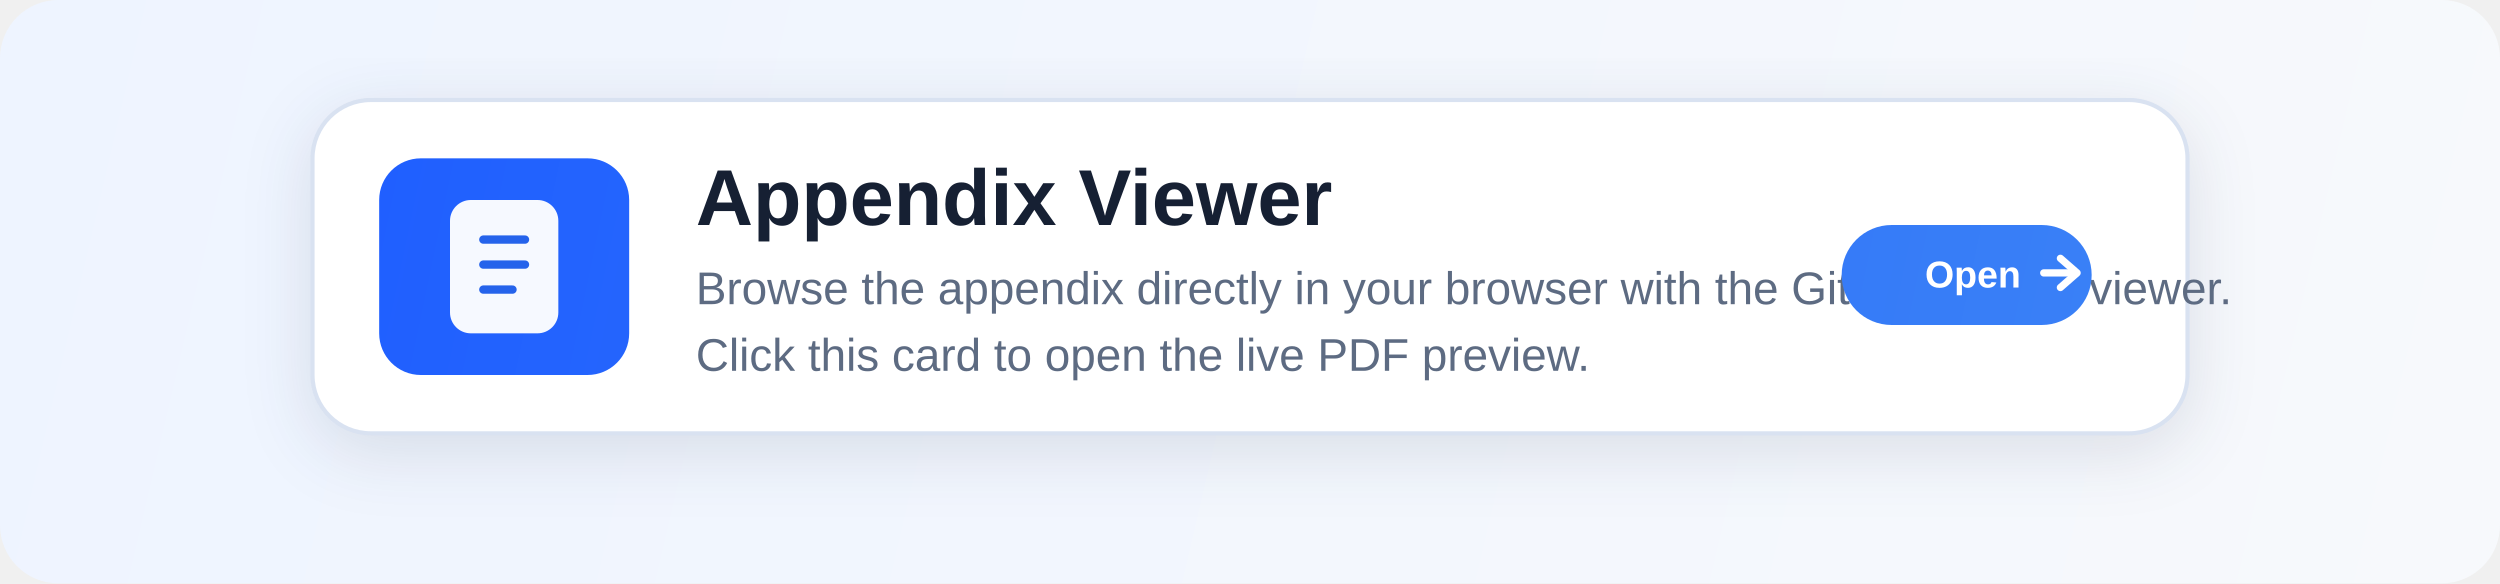
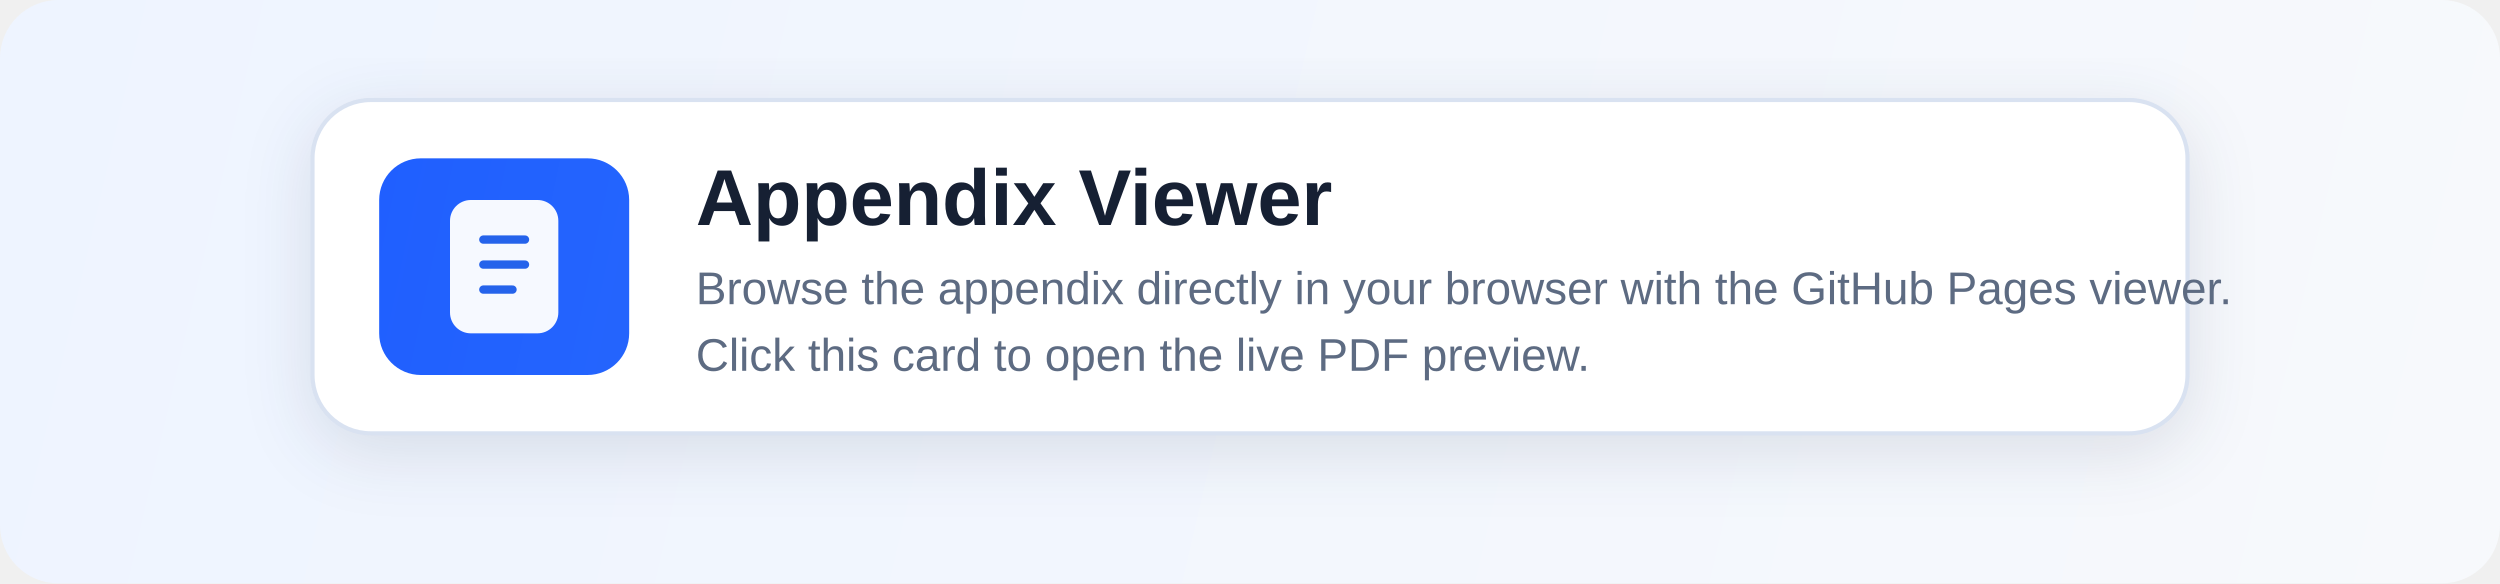
<svg xmlns="http://www.w3.org/2000/svg" width="1200" height="280" viewBox="0 0 1200 280" fill="none">
  <defs>
    <linearGradient id="bg" x1="0" y1="0" x2="1200" y2="280" gradientUnits="userSpaceOnUse">
      <stop stop-color="#EEF4FF" />
      <stop offset="1" stop-color="#F7F9FC" />
    </linearGradient>
    <linearGradient id="accent" x1="160" y1="48" x2="1040" y2="232" gradientUnits="userSpaceOnUse">
      <stop stop-color="#1F5EFF" />
      <stop offset="1" stop-color="#3B82F6" />
    </linearGradient>
    <filter id="shadow" x="118" y="28" width="964" height="224" filterUnits="userSpaceOnUse" color-interpolation-filters="sRGB">
      <feFlood flood-opacity="0" result="BackgroundImageFix" />
      <feColorMatrix in="SourceAlpha" type="matrix" values="0 0 0 0 0 0 0 0 0 0 0 0 0 0 0 0 0 0 127 0" result="hardAlpha" />
      <feOffset dy="8" />
      <feGaussianBlur stdDeviation="16" />
      <feColorMatrix type="matrix" values="0 0 0 0 0.086 0 0 0 0 0.149 0 0 0 0 0.278 0 0 0 0.12 0" />
      <feBlend mode="normal" in2="BackgroundImageFix" result="effect1_dropShadow_1_1" />
      <feBlend mode="normal" in="SourceGraphic" in2="effect1_dropShadow_1_1" result="shape" />
    </filter>
  </defs>
  <rect width="1200" height="280" rx="28" fill="url(#bg)" />
  <g filter="url(#shadow)">
    <rect x="150" y="48" width="900" height="160" rx="28" fill="white" />
    <rect x="150" y="48" width="900" height="160" rx="28" stroke="#D9E2F1" stroke-width="2" />
  </g>
  <rect x="182" y="76" width="120" height="104" rx="20" fill="url(#accent)" />
  <path d="M216 106C216 100.477 220.477 96 226 96H258C263.523 96 268 100.477 268 106V150C268 155.523 263.523 160 258 160H226C220.477 160 216 155.523 216 150V106Z" fill="white" fill-opacity="0.96" />
  <path d="M232 115H252" stroke="#2563EB" stroke-width="4" stroke-linecap="round" />
  <path d="M232 127H252" stroke="#2563EB" stroke-width="4" stroke-linecap="round" />
  <path d="M232 139H246" stroke="#2563EB" stroke-width="4" stroke-linecap="round" />
  <text x="334" y="108" fill="#162033" font-family="Arial, Helvetica, sans-serif" font-size="38" font-weight="700">
    Appendix Viewer
  </text>
  <text x="334" y="146" fill="#5D6B82" font-family="Arial, Helvetica, sans-serif" font-size="22">
    Browse the appendix directly in your browser with the GitHub Pages viewer.
  </text>
  <text x="334" y="178" fill="#5D6B82" font-family="Arial, Helvetica, sans-serif" font-size="22">
    Click this card to open the live PDF preview.
  </text>
-   <rect x="884" y="108" width="120" height="48" rx="24" fill="url(#accent)" />
-   <text x="924" y="138" fill="white" font-family="Arial, Helvetica, sans-serif" font-size="18" font-weight="700">
-     Open
-   </text>
-   <path d="M981 131H994" stroke="white" stroke-width="3.5" stroke-linecap="round" />
-   <path d="M989 124L997 131L989 138" stroke="white" stroke-width="3.5" stroke-linecap="round" stroke-linejoin="round" />
</svg>
